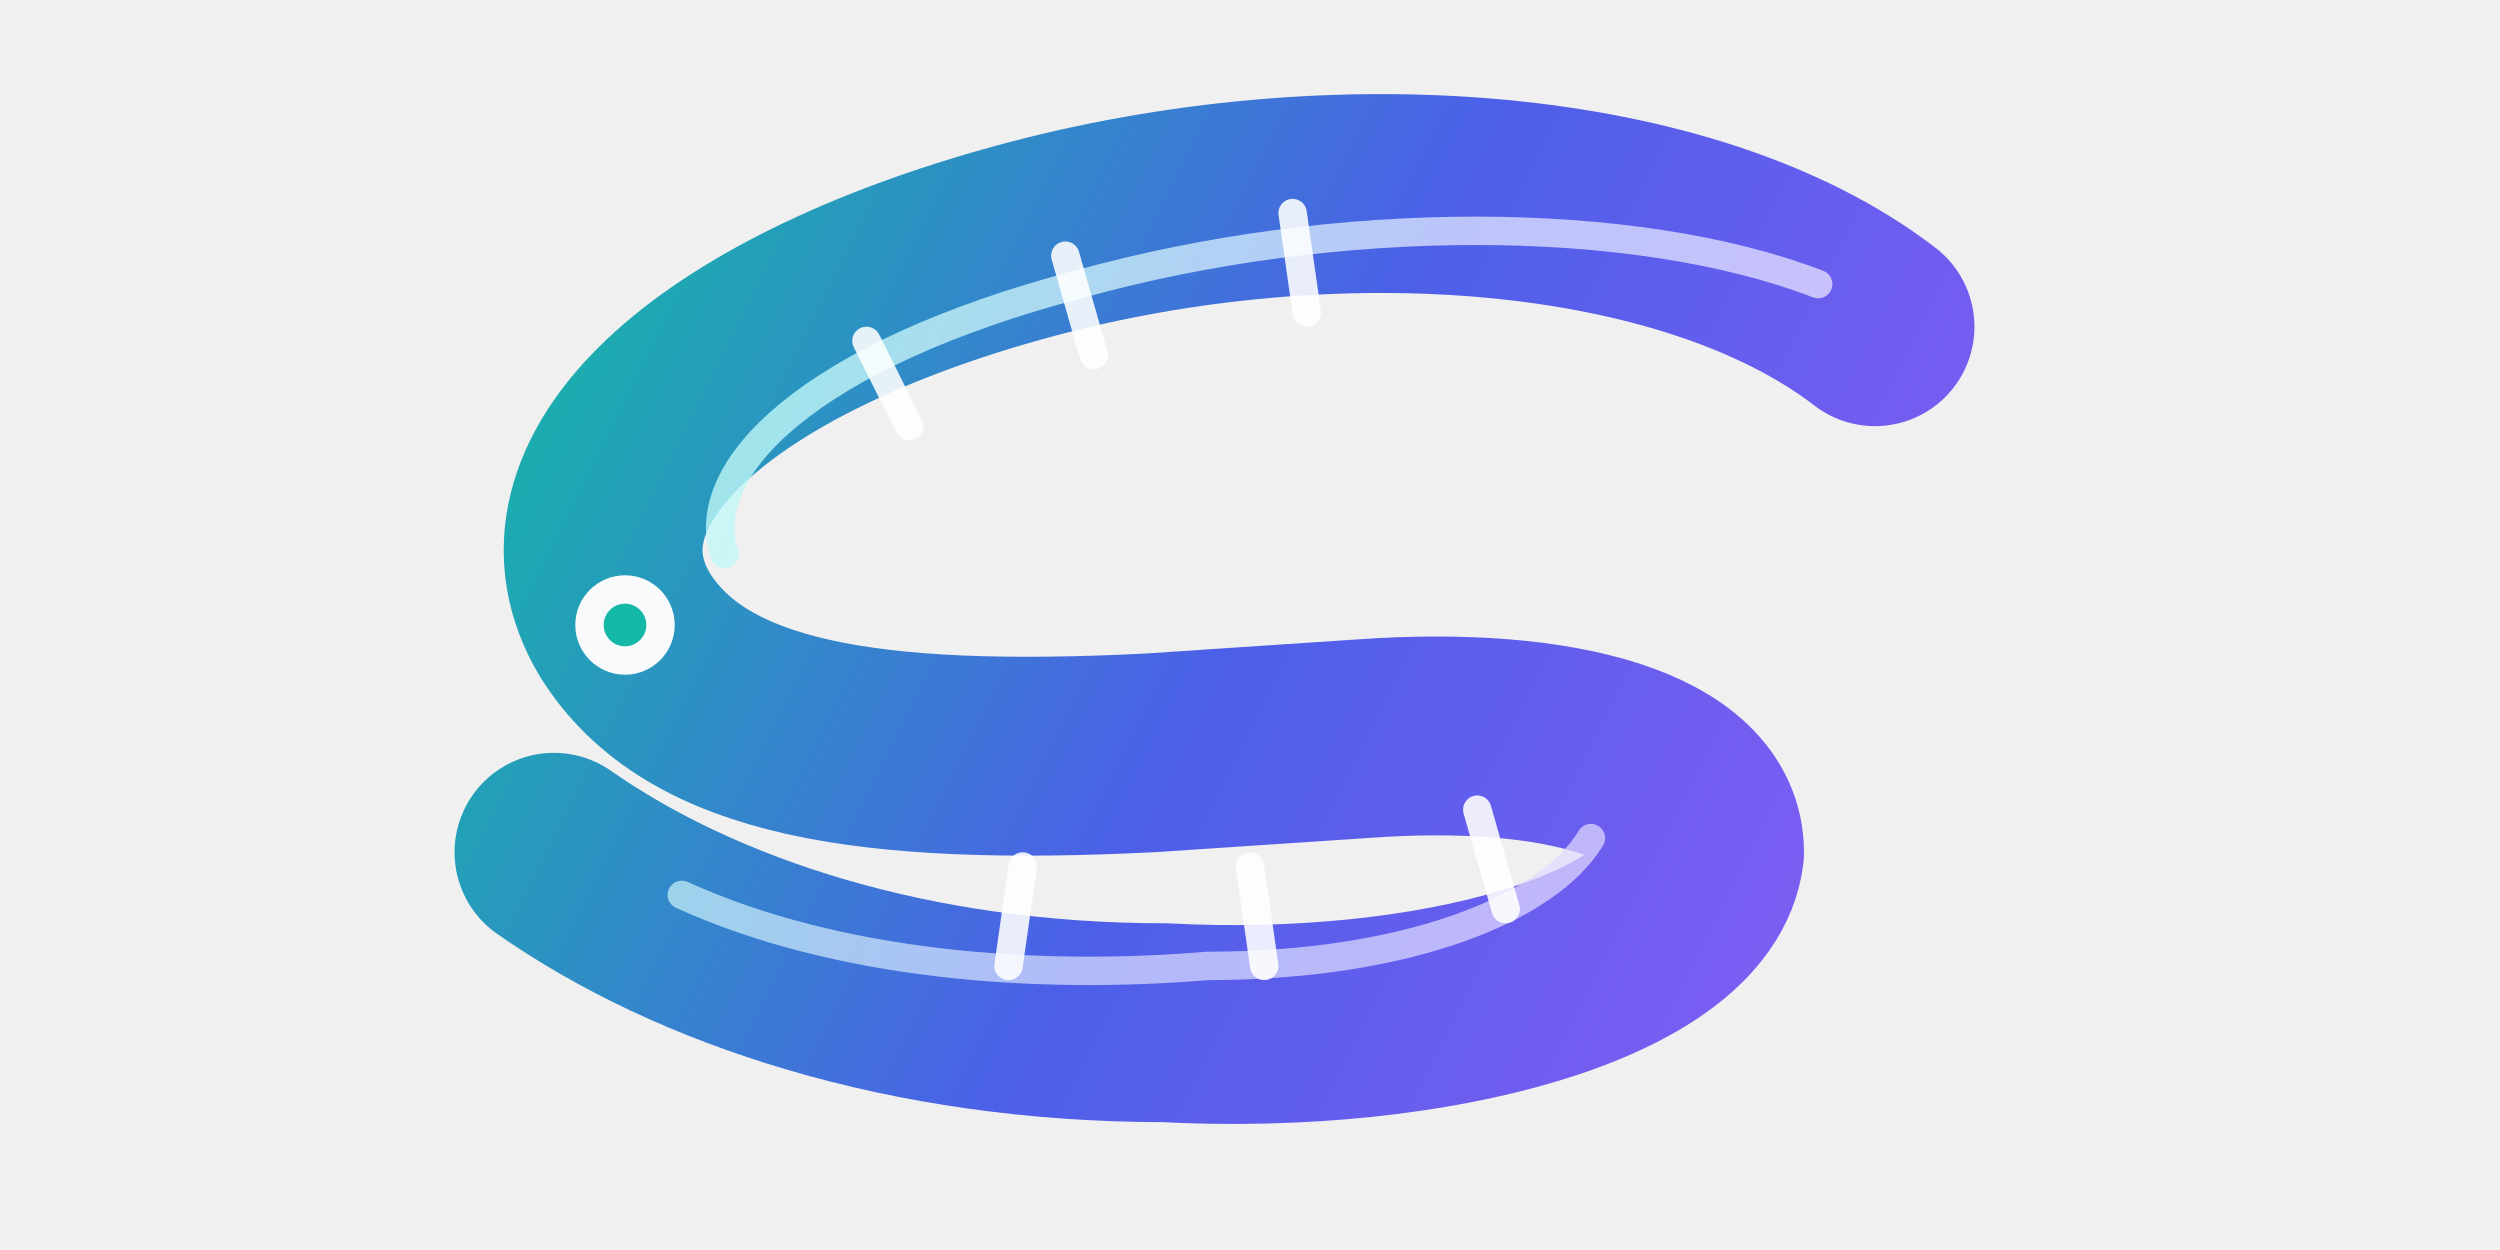
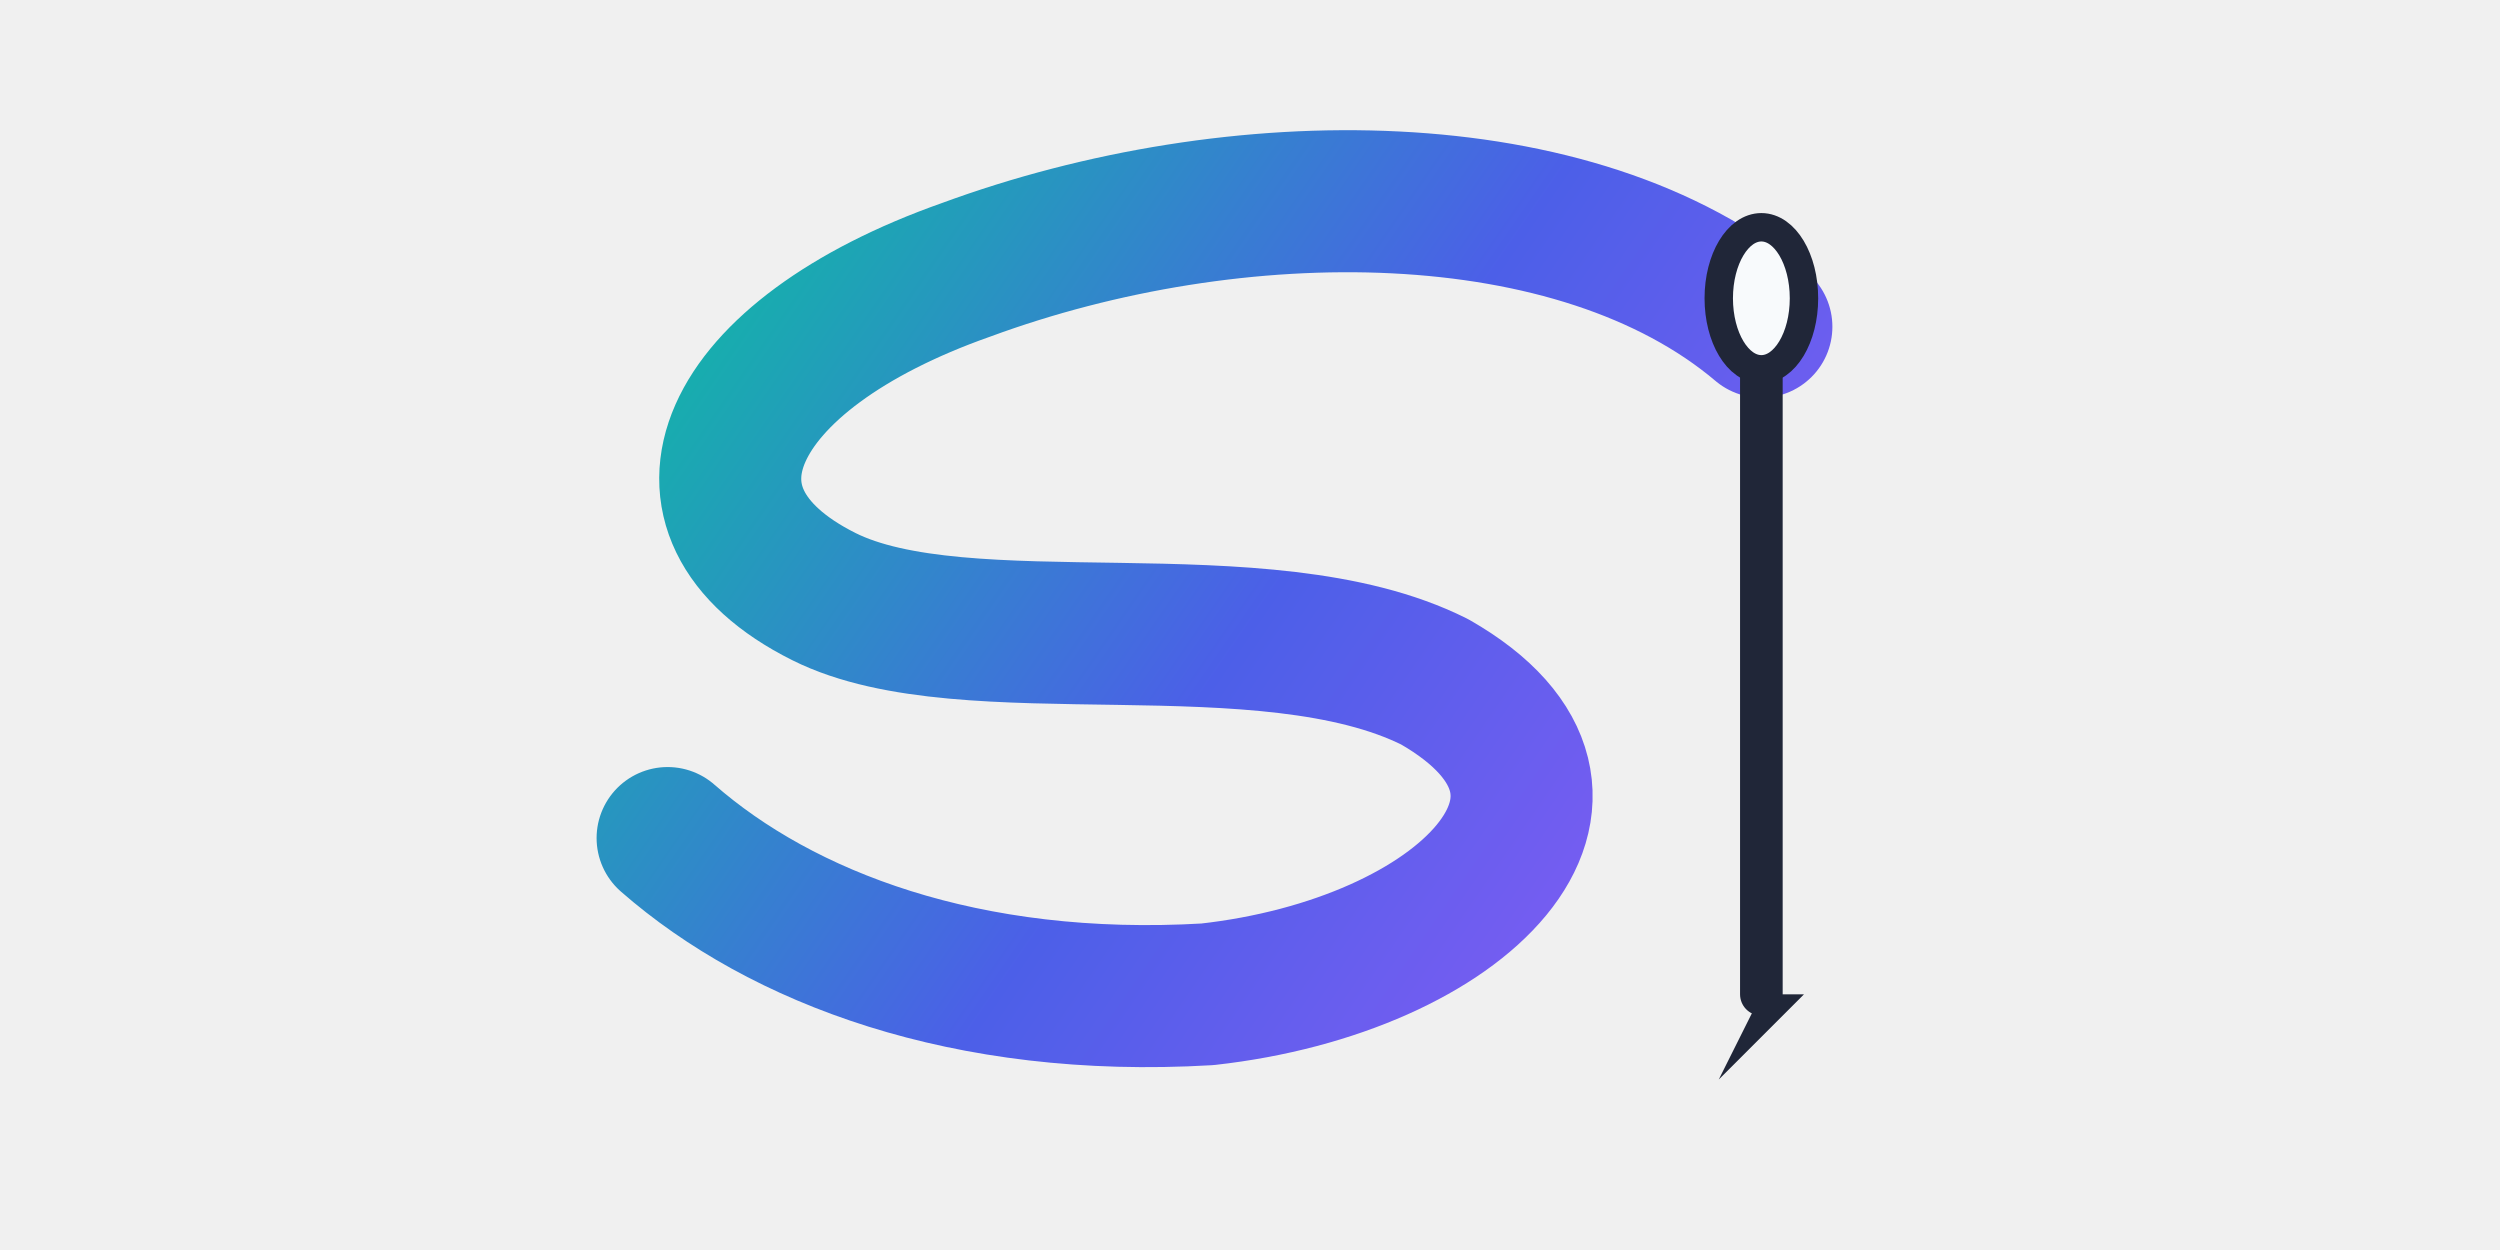
<svg xmlns="http://www.w3.org/2000/svg" width="176" height="88" viewBox="0 0 176 88" fill="none" role="img" aria-labelledby="title desc">
  <defs>
-     <linearGradient id="tape" x1="35" y1="18" x2="139" y2="70" gradientUnits="userSpaceOnUse">
-       <stop stop-color="#14B8A6" />
-       <stop offset="0.5" stop-color="#4C5FE8" />
+     <linearGradient id="signature" x1="47" y1="18" x2="124" y2="71" gradientUnits="userSpaceOnUse">
+       <stop stop-color="#10B8A6" />
+       <stop offset="0.52" stop-color="#4C5FE8" />
      <stop offset="1" stop-color="#8B5CF6" />
    </linearGradient>
-     <linearGradient id="edge" x1="46" y1="21" x2="128" y2="67" gradientUnits="userSpaceOnUse">
-       <stop stop-color="#B9FFF4" />
-       <stop offset="0.52" stop-color="#D8DEFF" />
-       <stop offset="1" stop-color="#E7D7FF" />
-     </linearGradient>
  </defs>
-   <path d="M132 23C119 13 94 11 72 17C50 23 38 34 44 44C49 52 61 54 81 53L96 52C110 51 120 54 120 60C119 68 101 73 82 72C64 72 49 67 39 60" stroke="url(#tape)" stroke-width="14" stroke-linecap="round" stroke-linejoin="round" />
-   <path d="M128 20C115 15 94 15 76 20C57 25 49 33 51 39" stroke="url(#edge)" stroke-width="2" stroke-linecap="round" opacity="0.8" />
-   <path d="M48 63C59 68 73 69 85 68C99 68 109 64 112 59" stroke="url(#edge)" stroke-width="2" stroke-linecap="round" opacity="0.72" />
-   <g stroke="#FFFFFF" stroke-width="2" stroke-linecap="round" opacity="0.88">
-     <path d="M61 24L64 30" />
-     <path d="M75 18L77 25" />
-     <path d="M91 15L92 22" />
-     <path d="M104 57L106 64" />
-     <path d="M88 61L89 68" />
-     <path d="M72 61L71 68" />
-   </g>
-   <circle cx="44" cy="44" r="3.5" fill="#F8FAFC" />
-   <circle cx="44" cy="44" r="1.5" fill="#14B8A6" />
+   <path d="M124 23C111 12 87 12 68 19C51 25 46 36 58 42C68 47 89 42 101 48C115 56 103 68 85 70C68 71 55 66 47 59" stroke="url(#signature)" stroke-width="10" stroke-linecap="round" stroke-linejoin="round" />
+   <path d="M124 18V70" stroke="#202638" stroke-width="3" stroke-linecap="round" />
+   <ellipse cx="124" cy="21" rx="3" ry="5" fill="#F8FAFC" stroke="#202638" stroke-width="2" />
+   <path d="M124 70L121 76L127 70" fill="#202638" />
</svg>
